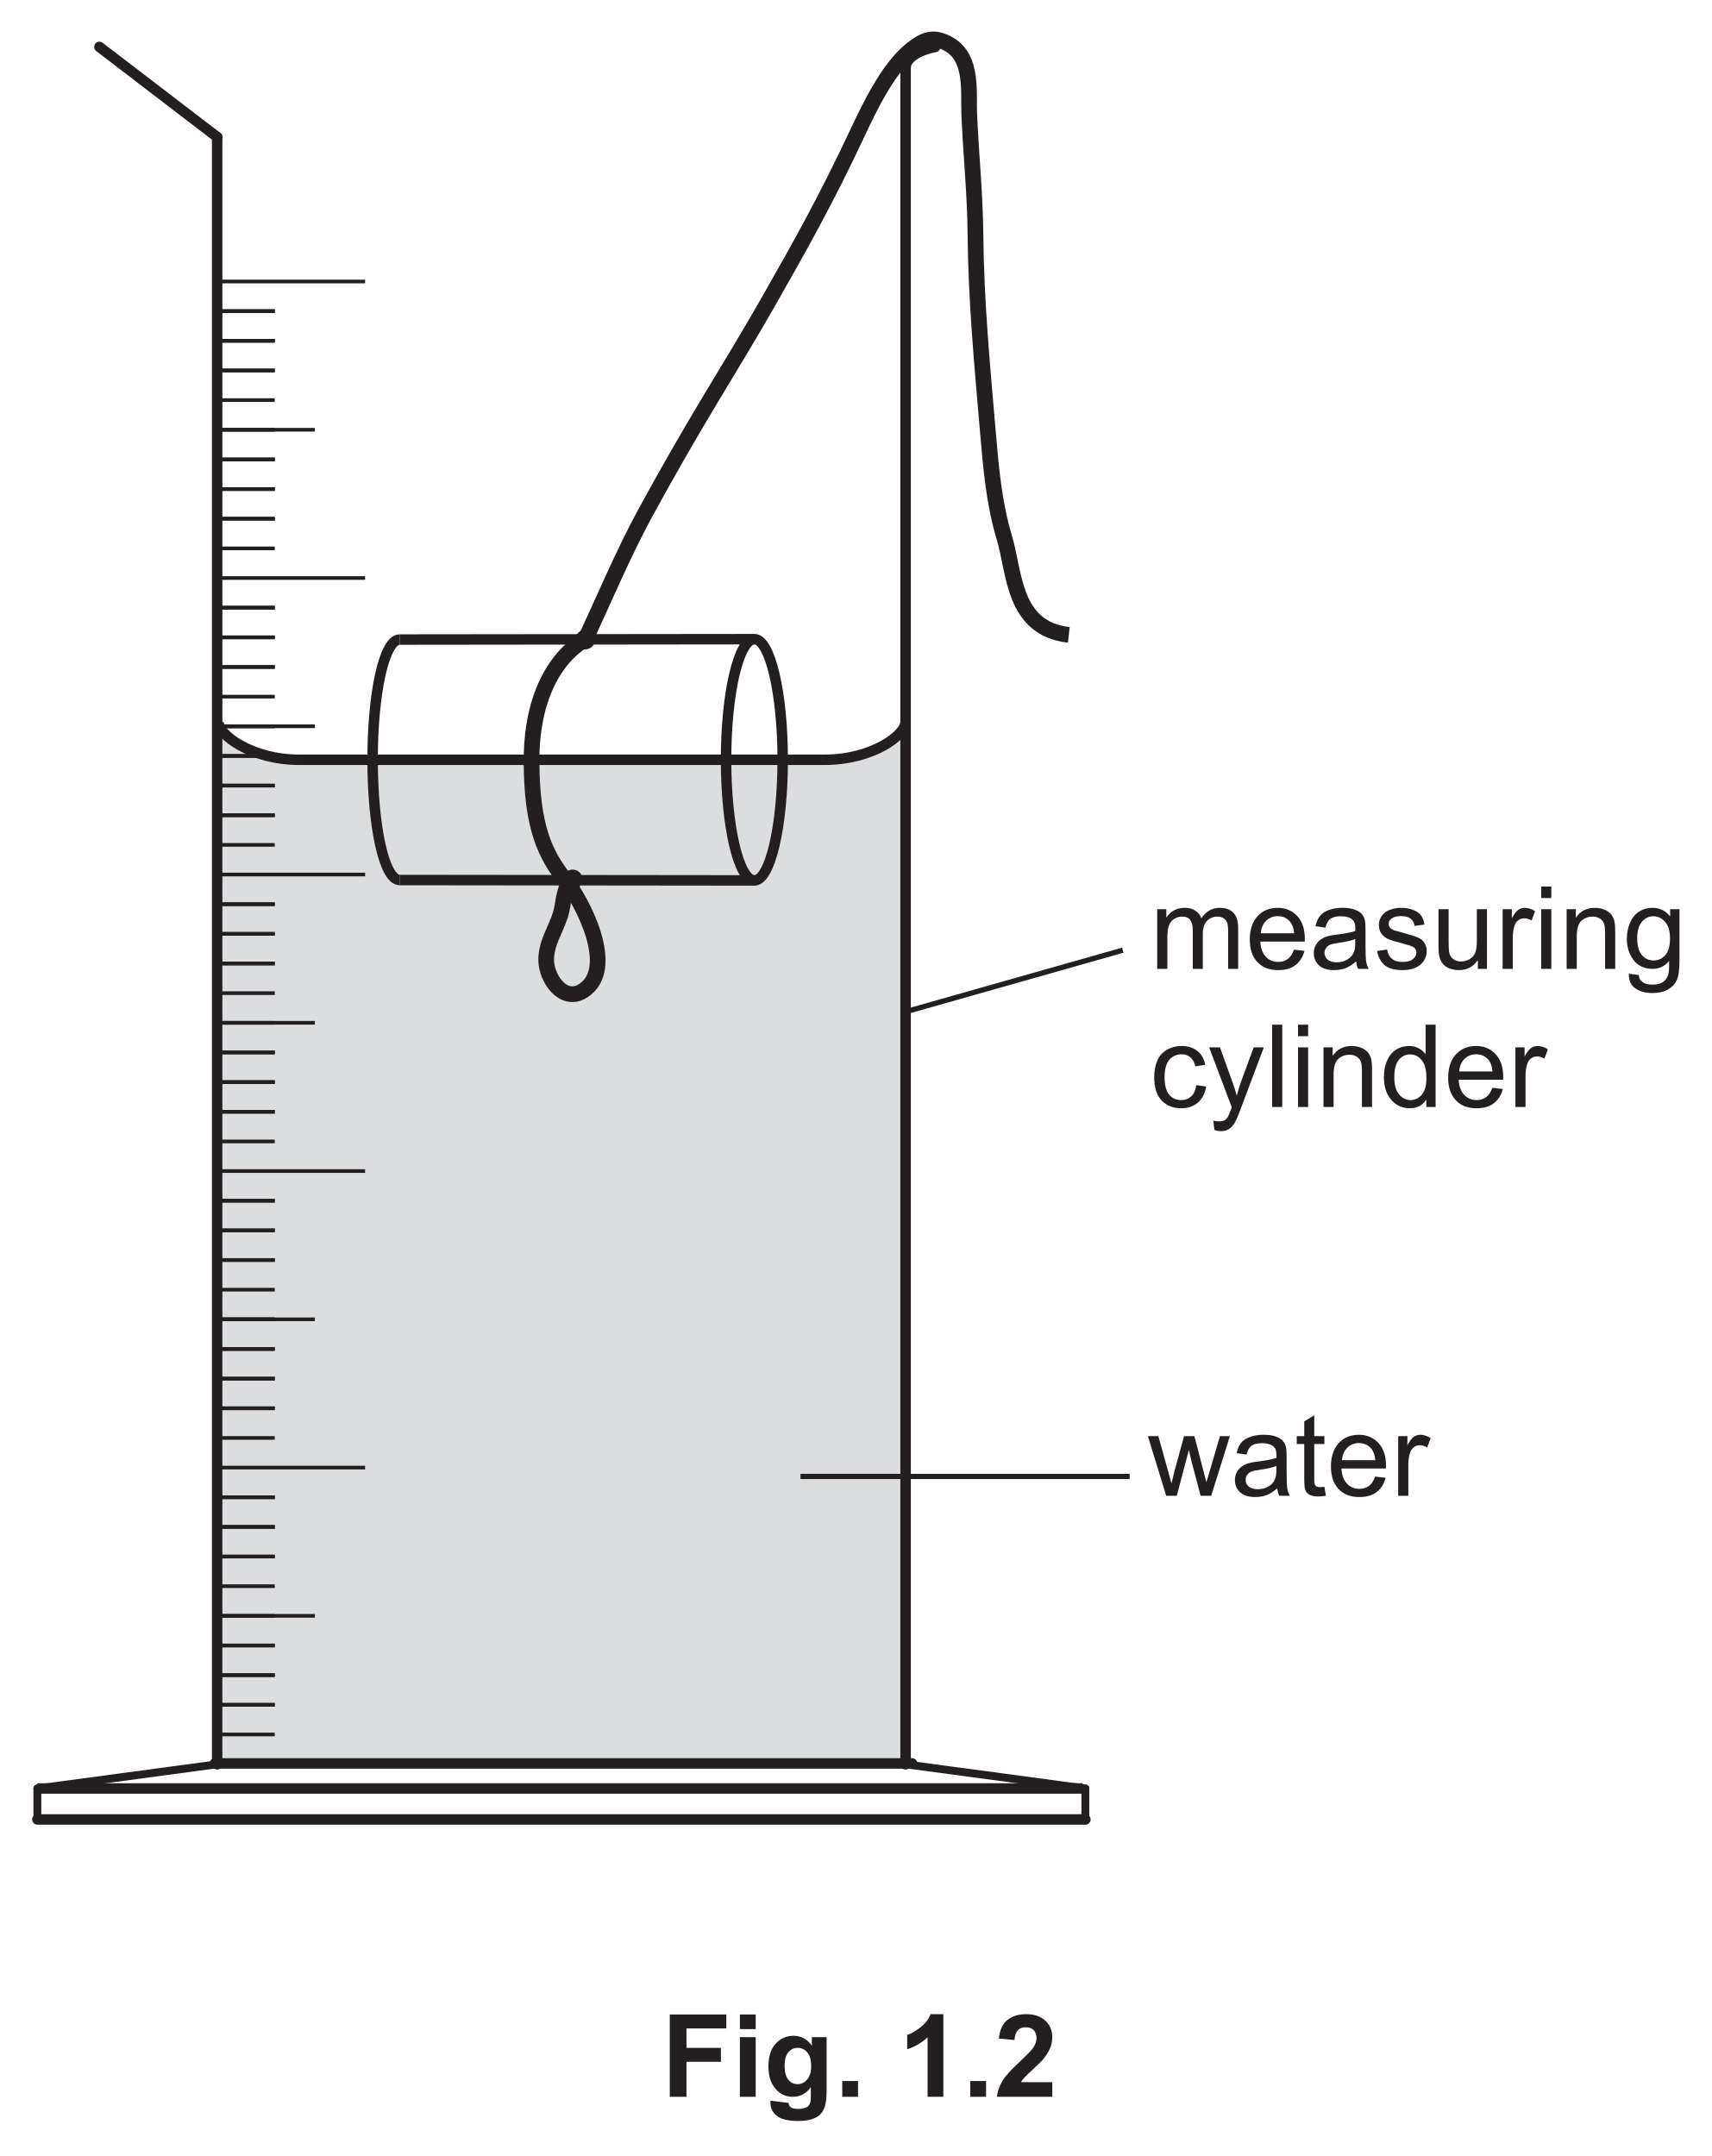
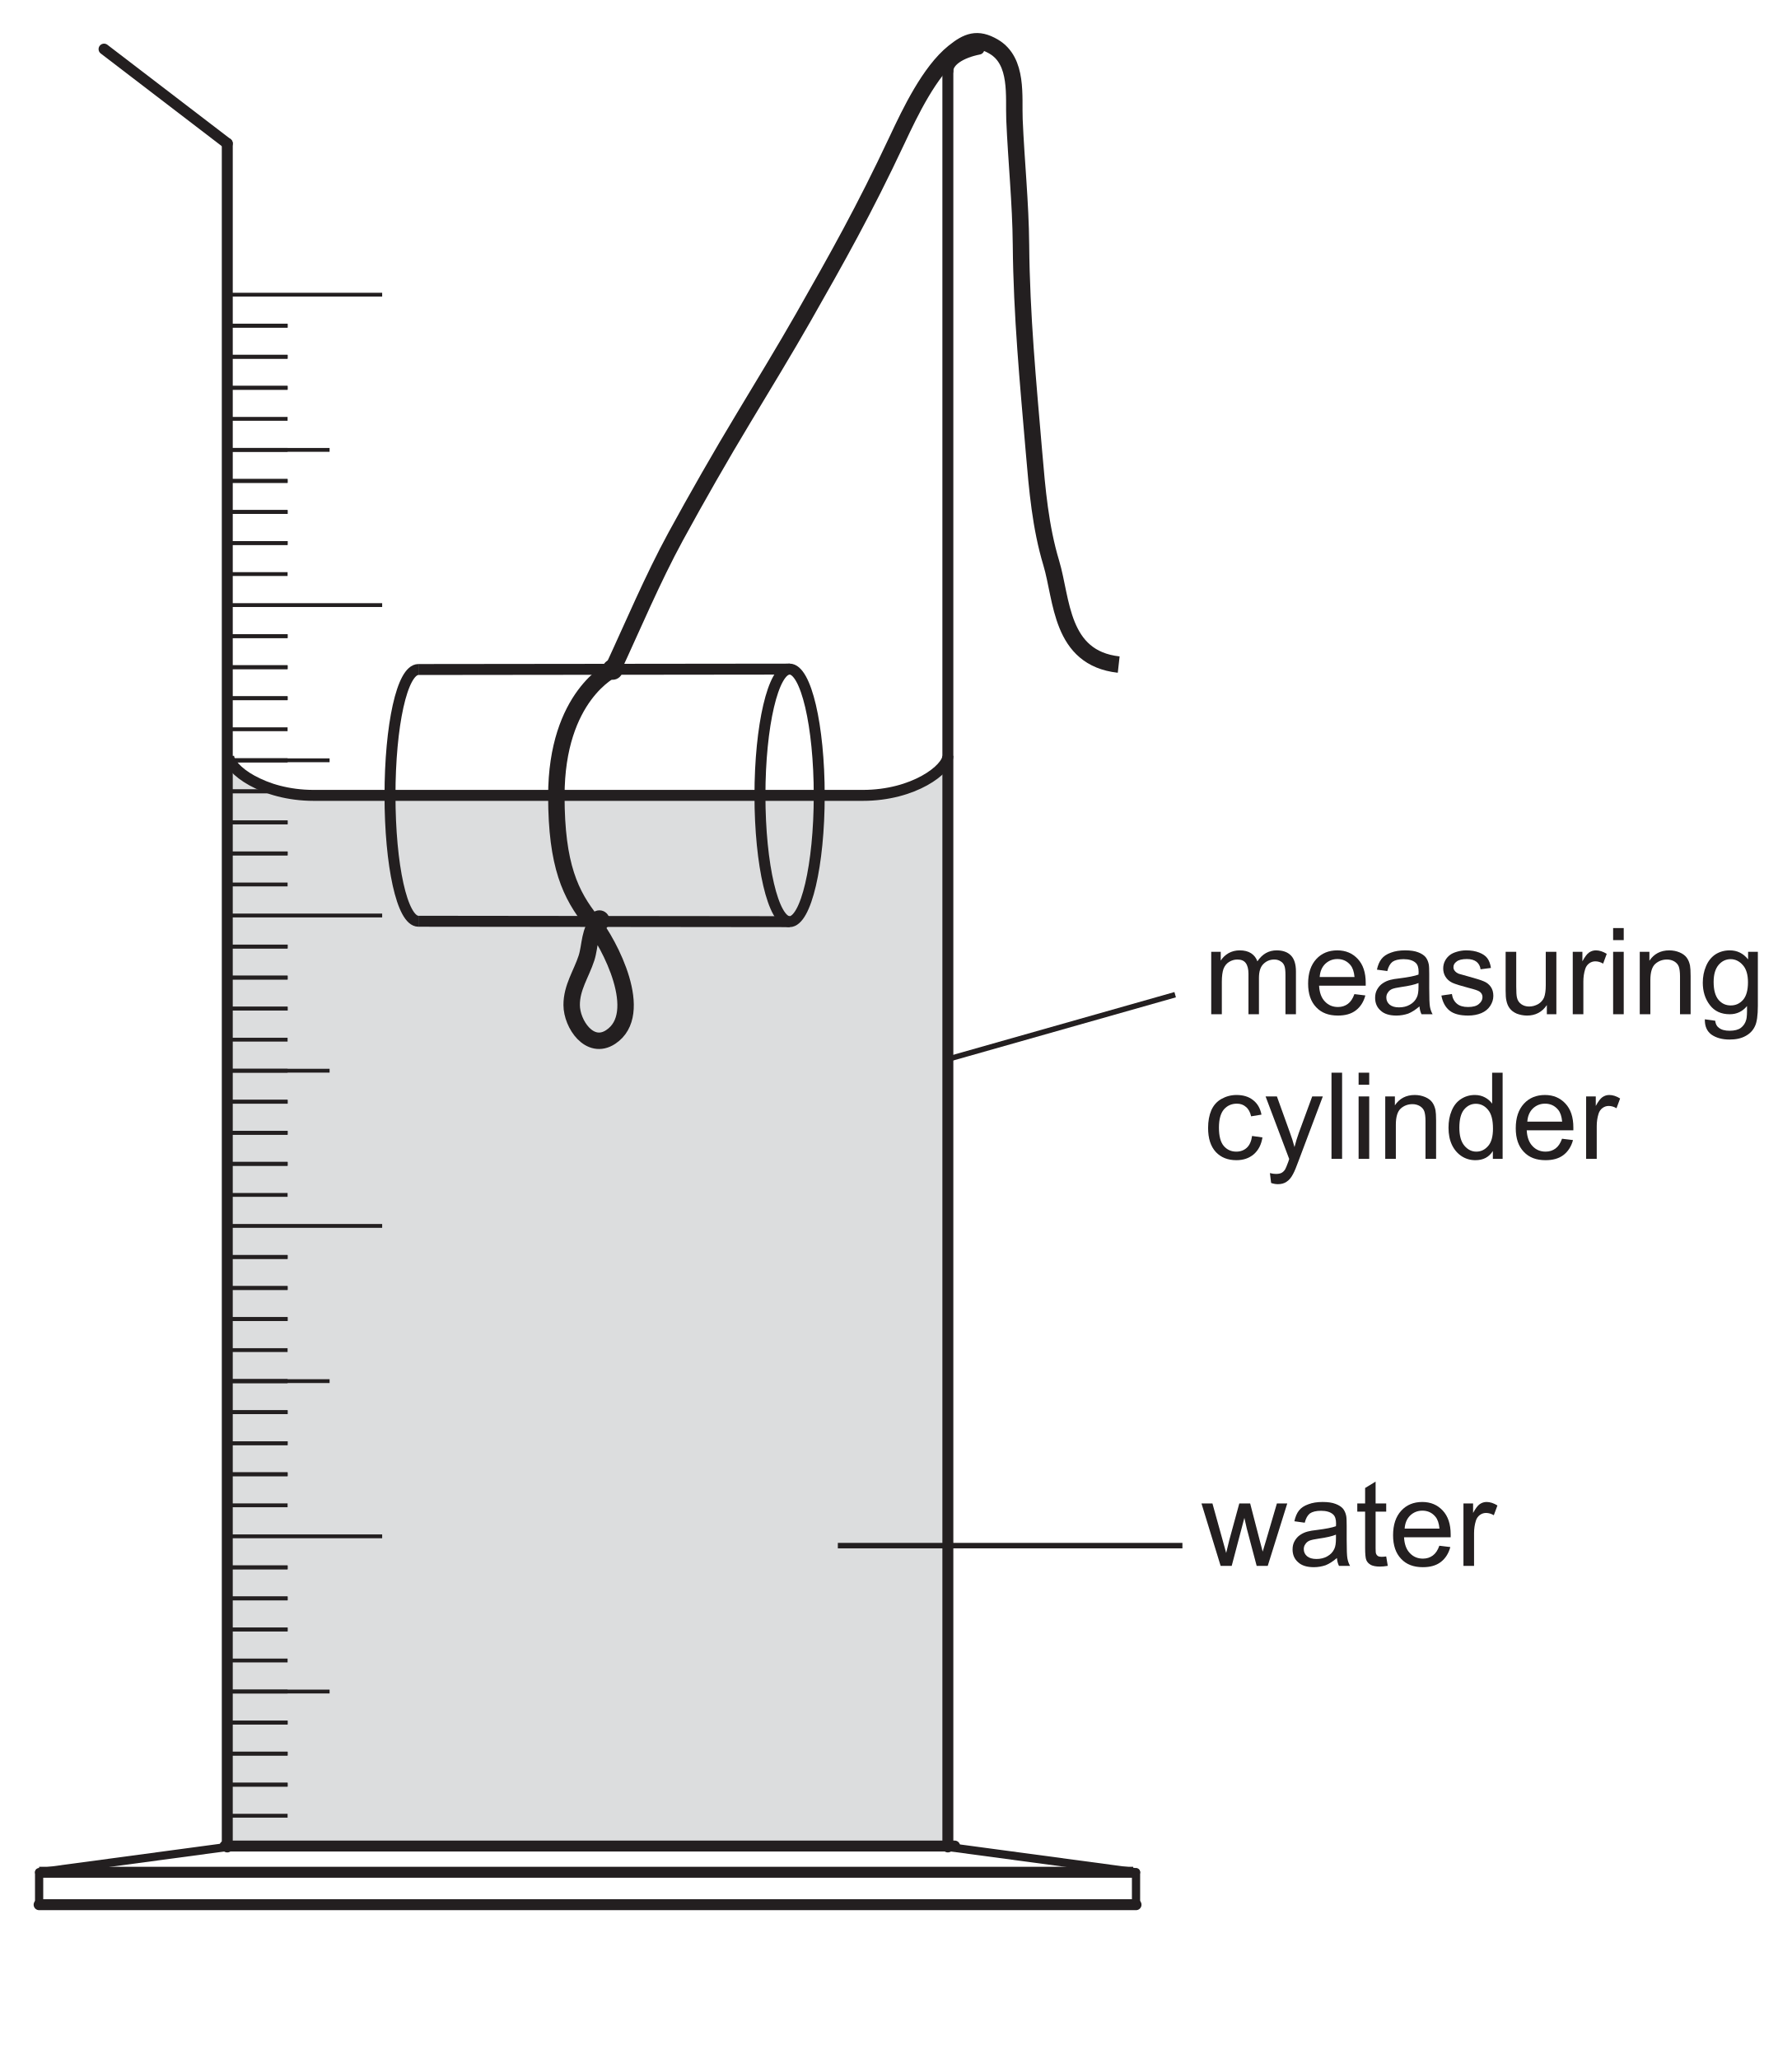
- <svg xmlns="http://www.w3.org/2000/svg" xmlns:xlink="http://www.w3.org/1999/xlink" data-id="0625_2020FM_52_q01di_fig1-2" data-width-mm="57.68" data-height-mm="72.67" data-measure="false" data-source="0625/52 FM 2020 p3" version="1.1" width="163.5" height="206" viewBox="0 0 163.5 206">
+ <svg xmlns="http://www.w3.org/2000/svg" xmlns:xlink="http://www.w3.org/1999/xlink" data-id="0625_2020FM_52_q01di_fig1-2" data-width-mm="57.68" data-height-mm="66.3" data-measure="false" data-source="0625/52 FM 2020 p3" version="1.1" width="163.5" height="187.928" viewBox="0 0 163.5 187.928">
  <defs>
    <clipPath id="clip_1">
-       <path transform="matrix(1,0,0,-1,-215.5,519.89)" d="M215.5 313.89H379V519.89H215.5Z" />
+       <path transform="matrix(1,0,0,-1,-215.499,519.89)" d="M215.5 331.961H379V519.89H215.5Z" />
    </clipPath>
    <clipPath id="clip_2">
-       <path transform="matrix(1,0,0,-1,-215.5,519.89)" d="M0 0H595.276V841.89H0Z" />
+       <path transform="matrix(1,0,0,-1,-215.499,519.89)" d="M0 0H595.276V841.89H0Z" />
    </clipPath>
    <clipPath id="clip_3">
-       <path transform="matrix(1,0,0,-1,-215.5,519.89)" d="M0 0H595.276V841.89H0Z" />
+       <path transform="matrix(1,0,0,-1,-215.499,519.89)" d="M0 0H595.276V841.89H0Z" />
    </clipPath>
    <clipPath id="clip_4">
-       <path transform="matrix(1,0,0,-1,-215.5,519.89)" d="M218.571 345.546H376.703V516.875H218.571Z" />
+       <path transform="matrix(1,0,0,-1,-215.499,519.89)" d="M218.571 345.546H376.703V516.875H218.571Z" />
    </clipPath>
    <clipPath id="clip_5">
-       <path transform="matrix(1,0,0,-1,-215.5,519.89)" d="M218.571 345.546H376.703V516.875H218.571Z" />
+       <path transform="matrix(1,0,0,-1,-215.499,519.89)" d="M218.571 345.546H376.703V516.875H218.571Z" />
    </clipPath>
    <clipPath id="clip_6">
-       <path transform="matrix(1,0,0,-1,-215.5,519.89)" d="M218.571 345.546H376.703V516.875H218.571Z" />
+       <path transform="matrix(1,0,0,-1,-215.499,519.89)" d="M218.571 345.546H376.703V516.875H218.571Z" />
    </clipPath>
    <clipPath id="clip_7">
-       <path transform="matrix(1,0,0,-1,-215.5,519.89)" d="M218.571 345.546H376.703V516.875H218.571Z" />
+       <path transform="matrix(1,0,0,-1,-215.499,519.89)" d="M218.571 345.546H376.703V516.875H218.571Z" />
    </clipPath>
    <clipPath id="clip_8">
-       <path transform="matrix(1,0,0,-1,-215.5,519.89)" d="M218.571 345.546H376.703V516.875H218.571Z" />
+       <path transform="matrix(1,0,0,-1,-215.499,519.89)" d="M218.571 345.546H376.703V516.875H218.571Z" />
    </clipPath>
    <clipPath id="clip_9">
-       <path transform="matrix(1,0,0,-1,-215.5,519.89)" d="M218.571 345.546H376.703V516.875H218.571Z" />
+       <path transform="matrix(1,0,0,-1,-215.499,519.89)" d="M218.571 345.546H376.703V516.875H218.571Z" />
    </clipPath>
    <path id="font_10_80" d="M.065 0V.518H.144V.445C.160 .471 .182 .491 .209 .507 .236 .522 .267 .530 .301 .530 .340 .530 .371 .522 .396 .506 .420 .490 .438 .468 .448 .439 .489 .5 .542 .530 .608 .530 .659 .530 .699 .516 .727 .487 .754 .459 .768 .415 .768 .355V0H.681V.326C.681 .361 .678 .387 .672 .402 .666 .418 .656 .430 .641 .439 .626 .449 .609 .454 .588 .454 .552 .454 .522 .441 .498 .417 .473 .393 .461 .354 .461 .301V0H.374V.336C.374 .375 .366 .405 .352 .424 .338 .444 .314 .454 .282 .454 .257 .454 .234 .447 .213 .434 .192 .421 .177 .402 .167 .377 .158 .352 .153 .316 .153 .269V0H.065Z" />
    <path id="font_10_72" d="M.420 .167 .511 .156C.497 .103 .470 .061 .432 .032 .393 .002 .343-.011 .283-.011 .207-.011 .147 .011 .103 .058 .058 .105 .036 .170 .036 .254 .036 .342 .059 .409 .104 .458 .148 .506 .207 .530 .278 .530 .348 .530 .404 .506 .448 .459 .492 .412 .514 .346 .514 .260 .514 .255 .514 .247 .514 .237H.127C.130 .180 .146 .136 .175 .106 .204 .075 .240 .060 .284 .060 .316 .060 .343 .069 .366 .086 .389 .103 .407 .130 .420 .167M.132 .309H.421C.417 .353 .406 .385 .388 .407 .360 .441 .324 .458 .279 .458 .239 .458 .205 .444 .177 .417 .150 .390 .135 .354 .132 .309Z" />
    <path id="font_10_68" d="M.404 .065C.371 .037 .340 .017 .310 .005 .280-.005 .247-.011 .213-.011 .156-.011 .112 .002 .082 .030 .051 .057 .036 .093 .036 .136 .036 .162 .041 .185 .053 .206 .065 .227 .080 .244 .098 .256 .117 .269 .138 .279 .162 .285 .179 .290 .205 .294 .240 .298 .311 .307 .363 .317 .396 .329 .397 .341 .397 .348 .397 .351 .397 .387 .389 .412 .372 .427 .350 .447 .316 .457 .272 .457 .231 .457 .200 .449 .180 .435 .161 .420 .146 .395 .137 .358L.051 .370C.059 .407 .071 .436 .089 .459 .107 .482 .133 .499 .167 .511 .201 .524 .240 .530 .285 .530 .329 .530 .365 .525 .393 .514 .420 .504 .441 .490 .454 .475 .467 .459 .476 .439 .481 .415 .484 .400 .485 .373 .485 .334V.217C.485 .135 .487 .084 .491 .062 .495 .040 .502 .019 .513 0H.421C.412 .018 .406 .040 .404 .065M.396 .259C.365 .246 .317 .235 .253 .226 .217 .221 .191 .215 .176 .209 .161 .202 .150 .193 .142 .180 .133 .168 .129 .154 .129 .139 .129 .115 .138 .096 .156 .080 .174 .065 .200 .057 .234 .057 .268 .057 .298 .064 .324 .079 .351 .094 .370 .114 .382 .140 .392 .160 .396 .189 .396 .227V.259Z" />
    <path id="font_10_86" d="M.030 .155 .117 .168C.122 .133 .136 .107 .158 .088 .180 .069 .211 .060 .251 .060 .292 .060 .322 .068 .341 .085 .361 .101 .371 .120 .371 .143 .371 .162 .362 .178 .345 .189 .333 .197 .303 .207 .255 .219 .190 .236 .146 .250 .121 .261 .096 .273 .077 .290 .064 .311 .051 .332 .045 .355 .045 .380 .045 .403 .050 .425 .061 .445 .071 .464 .086 .481 .104 .494 .118 .504 .136 .512 .160 .519 .184 .526 .209 .530 .236 .530 .277 .530 .312 .524 .343 .512 .374 .500 .396 .485 .411 .465 .426 .445 .436 .418 .441 .384L.355 .373C.352 .399 .340 .420 .322 .435 .303 .450 .276 .458 .242 .458 .202 .458 .173 .451 .156 .437 .138 .424 .130 .409 .130 .391 .130 .379 .133 .369 .141 .360 .148 .350 .159 .343 .174 .336 .183 .333 .209 .326 .252 .314 .314 .297 .357 .284 .382 .273 .407 .263 .426 .247 .440 .227 .454 .207 .461 .182 .461 .152 .461 .123 .452 .095 .435 .069 .418 .043 .394 .023 .361 .009 .329-.004 .293-.011 .252-.011 .185-.011 .133 .002 .098 .030 .063 .058 .040 .100 .030 .155Z" />
    <path id="font_10_88" d="M.405 0V.076C.365 .017 .310-.011 .241-.011 .210-.011 .182-.005 .155 .005 .128 .017 .109 .032 .096 .050 .083 .067 .074 .089 .069 .115 .065 .132 .063 .159 .063 .197V.518H.151V.231C.151 .185 .153 .154 .157 .138 .162 .115 .174 .097 .192 .084 .210 .071 .232 .064 .258 .064 .285 .064 .309 .071 .333 .084 .356 .098 .372 .116 .382 .139 .391 .163 .396 .196 .396 .241V.518H.484V0H.405Z" />
    <path id="font_10_85" d="M.064 0V.518H.144V.439C.164 .476 .182 .500 .199 .512 .217 .524 .235 .530 .256 .530 .285 .530 .316 .520 .346 .501L.316 .420C.294 .433 .273 .439 .251 .439 .232 .439 .215 .433 .200 .422 .184 .410 .173 .394 .167 .374 .157 .342 .152 .308 .152 .271V0H.064Z" />
    <path id="font_10_76" d="M.066 .615V.715H.154V.615H.066M.066 0V.518H.154V0H.066Z" />
    <path id="font_10_81" d="M.065 0V.518H.145V.444C.183 .501 .238 .530 .310 .530 .341 .530 .370 .524 .396 .513 .422 .502 .442 .487 .455 .469 .468 .451 .477 .429 .482 .404 .485 .388 .487 .359 .487 .318V0H.399V.315C.399 .351 .395 .378 .389 .395 .382 .413 .370 .427 .352 .438 .335 .448 .314 .454 .291 .454 .254 .454 .221 .442 .194 .418 .167 .394 .153 .349 .153 .283V0H.065Z" />
    <path id="font_10_74" d="M.049-.042 .135-.054C.138-.081 .148-.100 .165-.112 .186-.129 .216-.137 .254-.137 .295-.137 .326-.129 .348-.113 .370-.096 .385-.074 .393-.044 .398-.026 .400 .010 .399 .068 .361 .022 .313 0 .256 0 .185 0 .129 .025 .090 .077 .051 .128 .032 .190 .032 .262 .032 .311 .041 .357 .059 .399 .076 .440 .102 .473 .136 .496 .170 .518 .210 .530 .256 .530 .318 .530 .368 .505 .408 .455V.518H.489V.070C.489-.010 .481-.068 .464-.101 .448-.135 .422-.162 .386-.181 .350-.201 .306-.210 .254-.210 .193-.210 .143-.196 .104-.169 .066-.141 .048-.099 .049-.042M.122 .268C.122 .200 .136 .151 .163 .119 .190 .088 .223 .073 .264 .073 .305 .073 .338 .088 .366 .119 .393 .150 .407 .199 .407 .265 .407 .328 .393 .376 .364 .408 .336 .440 .302 .457 .263 .457 .224 .457 .190 .441 .163 .409 .136 .377 .122 .330 .122 .268Z" />
    <path id="font_10_70" d="M.404 .190 .490 .178C.481 .119 .457 .072 .418 .038 .379 .005 .331-.011 .274-.011 .203-.011 .146 .011 .103 .057 .060 .104 .039 .170 .039 .257 .039 .313 .048 .362 .066 .404 .085 .446 .113 .477 .151 .498 .189 .519 .230 .530 .275 .530 .331 .530 .377 .516 .413 .487 .449 .459 .472 .419 .482 .367L.396 .353C.388 .388 .374 .414 .353 .431 .333 .449 .308 .458 .278 .458 .234 .458 .198 .442 .170 .410 .143 .378 .129 .328 .129 .259 .129 .190 .142 .139 .169 .107 .196 .076 .230 .060 .273 .060 .308 .060 .337 .071 .360 .092 .383 .113 .398 .146 .404 .190Z" />
    <path id="font_10_92" d="M.062-.200 .052-.118C.071-.123 .088-.125 .102-.125 .122-.125 .137-.122 .149-.116 .161-.109 .170-.100 .178-.088 .183-.080 .192-.058 .205-.023 .206-.018 .209-.011 .212-.001L.016 .518H.110L.218 .218C.232 .180 .245 .140 .256 .098 .266 .138 .278 .177 .292 .216L.403 .518H.491L.293-.008C.272-.065 .256-.105 .244-.126 .229-.155 .211-.177 .190-.190 .170-.204 .146-.210 .118-.210 .101-.210 .082-.207 .062-.200Z" />
    <path id="font_10_79" d="M.063 0V.715H.151V0H.063Z" />
    <path id="font_10_71" d="M.402 0V.065C.369 .013 .321-.011 .257-.011 .215-.011 .177-.000 .143 .022 .108 .045 .081 .077 .062 .117 .043 .158 .034 .205 .034 .258 .034 .310 .042 .357 .060 .399 .077 .441 .103 .474 .137 .496 .172 .519 .210 .530 .253 .530 .284 .530 .312 .523 .336 .510 .361 .497 .381 .479 .396 .458V.715H.483V0H.402M.124 .258C.124 .192 .138 .142 .166 .109 .194 .076 .227 .060 .265 .060 .304 .060 .336 .076 .363 .107 .390 .138 .403 .186 .403 .251 .403 .322 .390 .374 .362 .407 .335 .440 .301 .457 .261 .457 .222 .457 .190 .441 .163 .409 .137 .377 .124 .327 .124 .258Z" />
    <path id="font_10_90" d="M.161 0 .002 .518H.093L.176 .219 .207 .107C.208 .113 .217 .149 .233 .214L.316 .518H.406L.484 .217 .510 .118 .540 .218 .628 .518H.714L.552 0H.460L.378 .310 .358 .398 .253 0H.161Z" />
    <path id="font_10_87" d="M.257 .078 .270 .000C.245-.004 .223-.006 .204-.006 .172-.006 .147-.001 .129 .008 .112 .018 .099 .031 .092 .048 .085 .064 .082 .099 .082 .151V.450H.017V.518H.082V.646L.169 .699V.518H.257V.450H.169V.146C.169 .121 .170 .105 .174 .098 .177 .091 .182 .085 .189 .081 .196 .077 .206 .075 .219 .075 .229 .075 .241 .076 .257 .078Z" />
    <clipPath id="clip_11">
      <path transform="matrix(1,0,0,-1,-215.499,519.89)" d="M218.571 345.546H376.703V516.875H218.571Z" />
    </clipPath>
-     <path id="font_12_41" d="M.073 0V.715H.564V.594H.218V.425H.517V.304H.218V0H.073Z" />
-     <path id="font_12_76" d="M.071 .588V.715H.208V.588H.071M.071 0V.518H.208V0H.071Z" />
-     <path id="font_12_74" d="M.059-.034 .215-.053C.218-.071 .224-.083 .233-.090 .246-.100 .267-.105 .295-.105 .331-.105 .358-.100 .375-.089 .388-.082 .397-.070 .403-.054 .407-.043 .409-.022 .409 .008V.083C.368 .027 .316 0 .254 0 .184 0 .129 .029 .088 .088 .056 .134 .041 .192 .041 .262 .041 .349 .061 .415 .103 .461 .145 .507 .197 .530 .259 .530 .323 .530 .376 .502 .418 .445V.518H.546V.053C.546-.007 .541-.053 .531-.083 .521-.114 .507-.138 .489-.155 .471-.172 .446-.186 .416-.195 .385-.205 .347-.210 .300-.210 .212-.210 .150-.195 .113-.165 .076-.135 .058-.097 .058-.050 .058-.046 .058-.040 .059-.034M.181 .270C.181 .215 .192 .174 .213 .149 .234 .123 .261 .110 .292 .110 .326 .110 .354 .123 .377 .150 .400 .176 .412 .215 .412 .266 .412 .320 .401 .360 .378 .386 .356 .412 .328 .425 .294 .425 .262 .425 .234 .412 .213 .386 .192 .361 .181 .322 .181 .270Z" />
-     <path id="font_12_17" d="M.071 0V.137H.208V0H.071Z" />
-     <path id="font_12_3" d="" />
-     <path id="font_12_20" d="M.393 0H.256V.517C.206 .470 .147 .435 .079 .413V.537C.114 .549 .153 .571 .195 .604 .237 .636 .266 .675 .282 .718H.393V0Z" />
-     <path id="font_12_21" d="M.505 .127V0H.024C.030 .048 .045 .093 .071 .136 .097 .180 .149 .237 .226 .308 .287 .366 .325 .405 .339 .425 .358 .454 .368 .482 .368 .509 .368 .540 .359 .563 .343 .580 .327 .596 .304 .604 .275 .604 .246 .604 .223 .596 .207 .579 .190 .561 .180 .533 .177 .493L.041 .506C.049 .582 .074 .636 .117 .669 .160 .702 .214 .718 .278 .718 .349 .718 .404 .699 .445 .661 .485 .623 .505 .576 .505 .519 .505 .487 .500 .456 .488 .427 .476 .398 .458 .367 .433 .335 .416 .314 .387 .284 .343 .244 .300 .204 .273 .178 .261 .165 .249 .152 .240 .139 .233 .127H.505Z" />
  </defs>
  <g clip-path="url(#clip_1)">
    <g clip-path="url(#clip_2)">
      <g clip-path="url(#clip_3)" />
      <g clip-path="url(#clip_4)">
        <path transform="matrix(1,0,0,-1,20.645,69.578)" d="M0 0V-98.914H66.009V0C66.009 0 63.432-3.172 58.873-3.172 54.314-3.172 5.947-2.775 5.947-2.775Z" fill="#dcddde" />
      </g>
      <path transform="matrix(1,0,0,-1,103.695,170.884)" stroke-width=".75" stroke-linecap="round" stroke-miterlimit="4" stroke-linejoin="miter" fill="none" stroke="#231f20" d="M0 0-17.175 2.31" />
      <g clip-path="url(#clip_5)">
        <path transform="matrix(1,0,0,-1,103.695,170.884)" stroke-width=".75" stroke-linecap="round" stroke-miterlimit="4" stroke-linejoin="miter" fill="none" stroke="#231f20" d="M0 0V-2.96" />
        <path transform="matrix(1,0,0,-1,3.571,170.884)" stroke-width=".75" stroke-linecap="round" stroke-miterlimit="4" stroke-linejoin="miter" fill="none" stroke="#231f20" d="M0 0 17.175 2.31" />
        <path transform="matrix(1,0,0,-1,3.571,170.884)" stroke-width=".75" stroke-linecap="round" stroke-miterlimit="4" stroke-linejoin="miter" fill="none" stroke="#231f20" d="M0 0V-2.96" />
        <path transform="matrix(1,0,0,-1,103.695,173.844)" stroke-width="1" stroke-linecap="round" stroke-miterlimit="4" stroke-linejoin="miter" fill="none" stroke="#231f20" d="M0 0H-100.124" />
      </g>
      <path transform="matrix(1,0,0,-1,86.520,6.473)" stroke-width="1" stroke-linecap="round" stroke-miterlimit="4" stroke-linejoin="miter" fill="none" stroke="#231f20" d="M0 0V-162.1" />
      <path transform="matrix(1,0,0,-1,20.746,13.093)" stroke-width="1" stroke-linecap="round" stroke-miterlimit="4" stroke-linejoin="miter" fill="none" stroke="#231f20" d="M0 0V-155.481" />
      <g clip-path="url(#clip_6)">
        <path transform="matrix(1,0,0,-1,86.520,6.473)" stroke-width="1" stroke-linecap="round" stroke-miterlimit="4" stroke-linejoin="miter" fill="none" stroke="#231f20" d="M0 0C0 .89 1.156 1.656 2.834 1.991" />
        <path transform="matrix(1,0,0,-1,9.498,4.483)" stroke-width="1" stroke-linecap="round" stroke-miterlimit="4" stroke-linejoin="miter" fill="none" stroke="#231f20" d="M0 0 11.248-8.61" />
      </g>
      <path transform="matrix(1,0,0,-1,43.342,168.554)" stroke-width=".5" stroke-linecap="butt" stroke-miterlimit="4" stroke-linejoin="miter" fill="none" stroke="#231f20" d="M0 0H-22.521" />
      <path transform="matrix(1,0,0,-1,30.085,154.389)" stroke-width=".35" stroke-linecap="butt" stroke-miterlimit="4" stroke-linejoin="miter" fill="none" stroke="#231f20" d="M0 0H-9.264" />
      <path transform="matrix(1,0,0,-1,34.884,140.223)" stroke-width=".35" stroke-linecap="butt" stroke-miterlimit="4" stroke-linejoin="miter" fill="none" stroke="#231f20" d="M0 0H-14.064" />
      <path transform="matrix(1,0,0,-1,30.085,126.057)" stroke-width=".35" stroke-linecap="butt" stroke-miterlimit="4" stroke-linejoin="miter" fill="none" stroke="#231f20" d="M0 0H-9.264" />
      <path transform="matrix(1,0,0,-1,34.884,111.891)" stroke-width=".35" stroke-linecap="butt" stroke-miterlimit="4" stroke-linejoin="miter" fill="none" stroke="#231f20" d="M0 0H-14.064" />
      <path transform="matrix(1,0,0,-1,26.251,114.725)" stroke-width=".35" stroke-linecap="butt" stroke-miterlimit="4" stroke-linejoin="miter" fill="none" stroke="#231f20" d="M0 0H-5.43" />
      <path transform="matrix(1,0,0,-1,26.251,117.559)" stroke-width=".35" stroke-linecap="butt" stroke-miterlimit="4" stroke-linejoin="miter" fill="none" stroke="#231f20" d="M0 0H-5.43" />
      <path transform="matrix(1,0,0,-1,26.251,120.392)" stroke-width=".35" stroke-linecap="butt" stroke-miterlimit="4" stroke-linejoin="miter" fill="none" stroke="#231f20" d="M0 0H-5.43" />
      <path transform="matrix(1,0,0,-1,26.251,123.226)" stroke-width=".35" stroke-linecap="butt" stroke-miterlimit="4" stroke-linejoin="miter" fill="none" stroke="#231f20" d="M0 0H-5.43" />
      <path transform="matrix(1,0,0,-1,26.251,114.725)" stroke-width=".35" stroke-linecap="butt" stroke-miterlimit="4" stroke-linejoin="miter" fill="none" stroke="#231f20" d="M0 0H-5.43" />
      <path transform="matrix(1,0,0,-1,26.251,117.559)" stroke-width=".35" stroke-linecap="butt" stroke-miterlimit="4" stroke-linejoin="miter" fill="none" stroke="#231f20" d="M0 0H-5.43" />
      <path transform="matrix(1,0,0,-1,26.251,120.392)" stroke-width=".35" stroke-linecap="butt" stroke-miterlimit="4" stroke-linejoin="miter" fill="none" stroke="#231f20" d="M0 0H-5.43" />
      <path transform="matrix(1,0,0,-1,26.251,126.059)" stroke-width=".35" stroke-linecap="butt" stroke-miterlimit="4" stroke-linejoin="miter" fill="none" stroke="#231f20" d="M0 0H-5.43" />
      <path transform="matrix(1,0,0,-1,26.251,126.057)" stroke-width=".35" stroke-linecap="butt" stroke-miterlimit="4" stroke-linejoin="miter" fill="none" stroke="#231f20" d="M0 0H-5.43" />
      <path transform="matrix(1,0,0,-1,26.251,128.891)" stroke-width=".35" stroke-linecap="butt" stroke-miterlimit="4" stroke-linejoin="miter" fill="none" stroke="#231f20" d="M0 0H-5.43" />
      <path transform="matrix(1,0,0,-1,26.251,131.725)" stroke-width=".35" stroke-linecap="butt" stroke-miterlimit="4" stroke-linejoin="miter" fill="none" stroke="#231f20" d="M0 0H-5.43" />
      <path transform="matrix(1,0,0,-1,26.251,134.558)" stroke-width=".35" stroke-linecap="butt" stroke-miterlimit="4" stroke-linejoin="miter" fill="none" stroke="#231f20" d="M0 0H-5.43" />
      <path transform="matrix(1,0,0,-1,26.251,137.392)" stroke-width=".35" stroke-linecap="butt" stroke-miterlimit="4" stroke-linejoin="miter" fill="none" stroke="#231f20" d="M0 0H-5.43" />
      <path transform="matrix(1,0,0,-1,26.251,128.891)" stroke-width=".35" stroke-linecap="butt" stroke-miterlimit="4" stroke-linejoin="miter" fill="none" stroke="#231f20" d="M0 0H-5.43" />
      <path transform="matrix(1,0,0,-1,26.251,131.724)" stroke-width=".35" stroke-linecap="butt" stroke-miterlimit="4" stroke-linejoin="miter" fill="none" stroke="#231f20" d="M0 0H-5.43" />
      <path transform="matrix(1,0,0,-1,26.251,134.558)" stroke-width=".35" stroke-linecap="butt" stroke-miterlimit="4" stroke-linejoin="miter" fill="none" stroke="#231f20" d="M0 0H-5.43" />
      <path transform="matrix(1,0,0,-1,26.251,143.057)" stroke-width=".35" stroke-linecap="butt" stroke-miterlimit="4" stroke-linejoin="miter" fill="none" stroke="#231f20" d="M0 0H-5.43" />
      <path transform="matrix(1,0,0,-1,26.251,145.890)" stroke-width=".35" stroke-linecap="butt" stroke-miterlimit="4" stroke-linejoin="miter" fill="none" stroke="#231f20" d="M0 0H-5.43" />
      <path transform="matrix(1,0,0,-1,26.251,148.724)" stroke-width=".35" stroke-linecap="butt" stroke-miterlimit="4" stroke-linejoin="miter" fill="none" stroke="#231f20" d="M0 0H-5.43" />
      <path transform="matrix(1,0,0,-1,26.251,151.556)" stroke-width=".35" stroke-linecap="butt" stroke-miterlimit="4" stroke-linejoin="miter" fill="none" stroke="#231f20" d="M0 0H-5.43" />
      <path transform="matrix(1,0,0,-1,26.251,143.057)" stroke-width=".35" stroke-linecap="butt" stroke-miterlimit="4" stroke-linejoin="miter" fill="none" stroke="#231f20" d="M0 0H-5.43" />
      <path transform="matrix(1,0,0,-1,26.251,145.890)" stroke-width=".35" stroke-linecap="butt" stroke-miterlimit="4" stroke-linejoin="miter" fill="none" stroke="#231f20" d="M0 0H-5.43" />
      <path transform="matrix(1,0,0,-1,26.251,148.724)" stroke-width=".35" stroke-linecap="butt" stroke-miterlimit="4" stroke-linejoin="miter" fill="none" stroke="#231f20" d="M0 0H-5.43" />
      <path transform="matrix(1,0,0,-1,26.251,154.391)" stroke-width=".35" stroke-linecap="butt" stroke-miterlimit="4" stroke-linejoin="miter" fill="none" stroke="#231f20" d="M0 0H-5.43" />
      <path transform="matrix(1,0,0,-1,26.251,157.222)" stroke-width=".35" stroke-linecap="butt" stroke-miterlimit="4" stroke-linejoin="miter" fill="none" stroke="#231f20" d="M0 0H-5.43" />
      <path transform="matrix(1,0,0,-1,26.251,160.055)" stroke-width=".35" stroke-linecap="butt" stroke-miterlimit="4" stroke-linejoin="miter" fill="none" stroke="#231f20" d="M0 0H-5.43" />
      <path transform="matrix(1,0,0,-1,26.251,162.890)" stroke-width=".35" stroke-linecap="butt" stroke-miterlimit="4" stroke-linejoin="miter" fill="none" stroke="#231f20" d="M0 0H-5.43" />
      <path transform="matrix(1,0,0,-1,26.251,165.724)" stroke-width=".35" stroke-linecap="butt" stroke-miterlimit="4" stroke-linejoin="miter" fill="none" stroke="#231f20" d="M0 0H-5.43" />
      <g clip-path="url(#clip_7)">
        <path transform="matrix(1,0,0,-1,103.436,170.884)" stroke-width="1" stroke-linecap="butt" stroke-miterlimit="4" stroke-linejoin="miter" fill="none" stroke="#231f20" d="M0 0H-99.865" />
      </g>
      <path transform="matrix(1,0,0,-1,26.251,157.222)" stroke-width=".35" stroke-linecap="butt" stroke-miterlimit="4" stroke-linejoin="miter" fill="none" stroke="#231f20" d="M0 0H-5.43" />
      <path transform="matrix(1,0,0,-1,26.251,160.055)" stroke-width=".35" stroke-linecap="butt" stroke-miterlimit="4" stroke-linejoin="miter" fill="none" stroke="#231f20" d="M0 0H-5.43" />
      <path transform="matrix(1,0,0,-1,26.251,162.890)" stroke-width=".35" stroke-linecap="butt" stroke-miterlimit="4" stroke-linejoin="miter" fill="none" stroke="#231f20" d="M0 0H-5.43" />
      <path transform="matrix(1,0,0,-1,30.085,97.725)" stroke-width=".35" stroke-linecap="butt" stroke-miterlimit="4" stroke-linejoin="miter" fill="none" stroke="#231f20" d="M0 0H-9.264" />
      <path transform="matrix(1,0,0,-1,34.884,83.559)" stroke-width=".35" stroke-linecap="butt" stroke-miterlimit="4" stroke-linejoin="miter" fill="none" stroke="#231f20" d="M0 0H-14.064" />
      <path transform="matrix(1,0,0,-1,30.085,69.393)" stroke-width=".35" stroke-linecap="butt" stroke-miterlimit="4" stroke-linejoin="miter" fill="none" stroke="#231f20" d="M0 0H-9.264" />
      <path transform="matrix(1,0,0,-1,34.884,55.227)" stroke-width=".35" stroke-linecap="butt" stroke-miterlimit="4" stroke-linejoin="miter" fill="none" stroke="#231f20" d="M0 0H-14.064" />
      <path transform="matrix(1,0,0,-1,26.251,58.061)" stroke-width=".35" stroke-linecap="butt" stroke-miterlimit="4" stroke-linejoin="miter" fill="none" stroke="#231f20" d="M0 0H-5.43" />
      <path transform="matrix(1,0,0,-1,26.251,60.896)" stroke-width=".35" stroke-linecap="butt" stroke-miterlimit="4" stroke-linejoin="miter" fill="none" stroke="#231f20" d="M0 0H-5.43" />
      <path transform="matrix(1,0,0,-1,26.251,63.728)" stroke-width=".35" stroke-linecap="butt" stroke-miterlimit="4" stroke-linejoin="miter" fill="none" stroke="#231f20" d="M0 0H-5.43" />
      <path transform="matrix(1,0,0,-1,26.251,66.561)" stroke-width=".35" stroke-linecap="butt" stroke-miterlimit="4" stroke-linejoin="miter" fill="none" stroke="#231f20" d="M0 0H-5.43" />
      <path transform="matrix(1,0,0,-1,26.251,58.061)" stroke-width=".35" stroke-linecap="butt" stroke-miterlimit="4" stroke-linejoin="miter" fill="none" stroke="#231f20" d="M0 0H-5.43" />
      <path transform="matrix(1,0,0,-1,26.251,60.896)" stroke-width=".35" stroke-linecap="butt" stroke-miterlimit="4" stroke-linejoin="miter" fill="none" stroke="#231f20" d="M0 0H-5.43" />
      <path transform="matrix(1,0,0,-1,26.251,63.728)" stroke-width=".35" stroke-linecap="butt" stroke-miterlimit="4" stroke-linejoin="miter" fill="none" stroke="#231f20" d="M0 0H-5.43" />
      <path transform="matrix(1,0,0,-1,26.251,69.395)" stroke-width=".35" stroke-linecap="butt" stroke-miterlimit="4" stroke-linejoin="miter" fill="none" stroke="#231f20" d="M0 0H-5.43" />
      <path transform="matrix(1,0,0,-1,26.251,69.393)" stroke-width=".35" stroke-linecap="butt" stroke-miterlimit="4" stroke-linejoin="miter" fill="none" stroke="#231f20" d="M0 0H-5.43" />
      <path transform="matrix(1,0,0,-1,26.251,72.227)" stroke-width=".35" stroke-linecap="butt" stroke-miterlimit="4" stroke-linejoin="miter" fill="none" stroke="#231f20" d="M0 0H-5.43" />
      <path transform="matrix(1,0,0,-1,26.251,75.061)" stroke-width=".35" stroke-linecap="butt" stroke-miterlimit="4" stroke-linejoin="miter" fill="none" stroke="#231f20" d="M0 0H-5.43" />
      <path transform="matrix(1,0,0,-1,26.251,77.894)" stroke-width=".35" stroke-linecap="butt" stroke-miterlimit="4" stroke-linejoin="miter" fill="none" stroke="#231f20" d="M0 0H-5.43" />
      <path transform="matrix(1,0,0,-1,26.251,80.727)" stroke-width=".35" stroke-linecap="butt" stroke-miterlimit="4" stroke-linejoin="miter" fill="none" stroke="#231f20" d="M0 0H-5.43" />
      <path transform="matrix(1,0,0,-1,26.251,72.227)" stroke-width=".35" stroke-linecap="butt" stroke-miterlimit="4" stroke-linejoin="miter" fill="none" stroke="#231f20" d="M0 0H-5.43" />
      <path transform="matrix(1,0,0,-1,26.251,75.061)" stroke-width=".35" stroke-linecap="butt" stroke-miterlimit="4" stroke-linejoin="miter" fill="none" stroke="#231f20" d="M0 0H-5.43" />
      <path transform="matrix(1,0,0,-1,26.251,77.894)" stroke-width=".35" stroke-linecap="butt" stroke-miterlimit="4" stroke-linejoin="miter" fill="none" stroke="#231f20" d="M0 0H-5.43" />
      <path transform="matrix(1,0,0,-1,26.251,86.393)" stroke-width=".35" stroke-linecap="butt" stroke-miterlimit="4" stroke-linejoin="miter" fill="none" stroke="#231f20" d="M0 0H-5.43" />
      <path transform="matrix(1,0,0,-1,26.251,89.227)" stroke-width=".35" stroke-linecap="butt" stroke-miterlimit="4" stroke-linejoin="miter" fill="none" stroke="#231f20" d="M0 0H-5.43" />
      <path transform="matrix(1,0,0,-1,26.251,92.060)" stroke-width=".35" stroke-linecap="butt" stroke-miterlimit="4" stroke-linejoin="miter" fill="none" stroke="#231f20" d="M0 0H-5.43" />
      <path transform="matrix(1,0,0,-1,26.251,94.892)" stroke-width=".35" stroke-linecap="butt" stroke-miterlimit="4" stroke-linejoin="miter" fill="none" stroke="#231f20" d="M0 0H-5.43" />
      <path transform="matrix(1,0,0,-1,26.251,86.393)" stroke-width=".35" stroke-linecap="butt" stroke-miterlimit="4" stroke-linejoin="miter" fill="none" stroke="#231f20" d="M0 0H-5.43" />
      <path transform="matrix(1,0,0,-1,26.251,89.227)" stroke-width=".35" stroke-linecap="butt" stroke-miterlimit="4" stroke-linejoin="miter" fill="none" stroke="#231f20" d="M0 0H-5.43" />
      <path transform="matrix(1,0,0,-1,26.251,92.060)" stroke-width=".35" stroke-linecap="butt" stroke-miterlimit="4" stroke-linejoin="miter" fill="none" stroke="#231f20" d="M0 0H-5.43" />
      <path transform="matrix(1,0,0,-1,26.251,97.727)" stroke-width=".35" stroke-linecap="butt" stroke-miterlimit="4" stroke-linejoin="miter" fill="none" stroke="#231f20" d="M0 0H-5.43" />
      <path transform="matrix(1,0,0,-1,26.251,100.559)" stroke-width=".35" stroke-linecap="butt" stroke-miterlimit="4" stroke-linejoin="miter" fill="none" stroke="#231f20" d="M0 0H-5.43" />
      <path transform="matrix(1,0,0,-1,26.251,103.393)" stroke-width=".35" stroke-linecap="butt" stroke-miterlimit="4" stroke-linejoin="miter" fill="none" stroke="#231f20" d="M0 0H-5.43" />
      <path transform="matrix(1,0,0,-1,26.251,106.226)" stroke-width=".35" stroke-linecap="butt" stroke-miterlimit="4" stroke-linejoin="miter" fill="none" stroke="#231f20" d="M0 0H-5.43" />
      <path transform="matrix(1,0,0,-1,26.251,109.061)" stroke-width=".35" stroke-linecap="butt" stroke-miterlimit="4" stroke-linejoin="miter" fill="none" stroke="#231f20" d="M0 0H-5.43" />
      <path transform="matrix(1,0,0,-1,26.251,100.559)" stroke-width=".35" stroke-linecap="butt" stroke-miterlimit="4" stroke-linejoin="miter" fill="none" stroke="#231f20" d="M0 0H-5.43" />
      <path transform="matrix(1,0,0,-1,26.251,103.393)" stroke-width=".35" stroke-linecap="butt" stroke-miterlimit="4" stroke-linejoin="miter" fill="none" stroke="#231f20" d="M0 0H-5.43" />
      <path transform="matrix(1,0,0,-1,26.251,106.226)" stroke-width=".35" stroke-linecap="butt" stroke-miterlimit="4" stroke-linejoin="miter" fill="none" stroke="#231f20" d="M0 0H-5.43" />
      <path transform="matrix(1,0,0,-1,30.085,41.062)" stroke-width=".35" stroke-linecap="butt" stroke-miterlimit="4" stroke-linejoin="miter" fill="none" stroke="#231f20" d="M0 0H-9.264" />
      <path transform="matrix(1,0,0,-1,34.884,26.896)" stroke-width=".35" stroke-linecap="butt" stroke-miterlimit="4" stroke-linejoin="miter" fill="none" stroke="#231f20" d="M0 0H-14.064" />
      <path transform="matrix(1,0,0,-1,26.251,29.728)" stroke-width=".35" stroke-linecap="butt" stroke-miterlimit="4" stroke-linejoin="miter" fill="none" stroke="#231f20" d="M0 0H-5.43" />
      <path transform="matrix(1,0,0,-1,26.251,32.562)" stroke-width=".35" stroke-linecap="butt" stroke-miterlimit="4" stroke-linejoin="miter" fill="none" stroke="#231f20" d="M0 0H-5.43" />
      <path transform="matrix(1,0,0,-1,26.251,35.397)" stroke-width=".35" stroke-linecap="butt" stroke-miterlimit="4" stroke-linejoin="miter" fill="none" stroke="#231f20" d="M0 0H-5.43" />
      <path transform="matrix(1,0,0,-1,26.251,38.229)" stroke-width=".35" stroke-linecap="butt" stroke-miterlimit="4" stroke-linejoin="miter" fill="none" stroke="#231f20" d="M0 0H-5.43" />
      <path transform="matrix(1,0,0,-1,26.251,29.728)" stroke-width=".35" stroke-linecap="butt" stroke-miterlimit="4" stroke-linejoin="miter" fill="none" stroke="#231f20" d="M0 0H-5.43" />
      <path transform="matrix(1,0,0,-1,26.251,32.562)" stroke-width=".35" stroke-linecap="butt" stroke-miterlimit="4" stroke-linejoin="miter" fill="none" stroke="#231f20" d="M0 0H-5.43" />
      <path transform="matrix(1,0,0,-1,26.251,35.397)" stroke-width=".35" stroke-linecap="butt" stroke-miterlimit="4" stroke-linejoin="miter" fill="none" stroke="#231f20" d="M0 0H-5.43" />
      <path transform="matrix(1,0,0,-1,26.251,41.063)" stroke-width=".35" stroke-linecap="butt" stroke-miterlimit="4" stroke-linejoin="miter" fill="none" stroke="#231f20" d="M0 0H-5.43" />
      <path transform="matrix(1,0,0,-1,26.251,43.896)" stroke-width=".35" stroke-linecap="butt" stroke-miterlimit="4" stroke-linejoin="miter" fill="none" stroke="#231f20" d="M0 0H-5.43" />
      <path transform="matrix(1,0,0,-1,26.251,46.728)" stroke-width=".35" stroke-linecap="butt" stroke-miterlimit="4" stroke-linejoin="miter" fill="none" stroke="#231f20" d="M0 0H-5.43" />
      <path transform="matrix(1,0,0,-1,26.251,49.562)" stroke-width=".35" stroke-linecap="butt" stroke-miterlimit="4" stroke-linejoin="miter" fill="none" stroke="#231f20" d="M0 0H-5.43" />
      <path transform="matrix(1,0,0,-1,26.251,52.396)" stroke-width=".35" stroke-linecap="butt" stroke-miterlimit="4" stroke-linejoin="miter" fill="none" stroke="#231f20" d="M0 0H-5.43" />
      <path transform="matrix(1,0,0,-1,26.251,43.896)" stroke-width=".35" stroke-linecap="butt" stroke-miterlimit="4" stroke-linejoin="miter" fill="none" stroke="#231f20" d="M0 0H-5.43" />
      <path transform="matrix(1,0,0,-1,26.251,46.728)" stroke-width=".35" stroke-linecap="butt" stroke-miterlimit="4" stroke-linejoin="miter" fill="none" stroke="#231f20" d="M0 0H-5.43" />
      <path transform="matrix(1,0,0,-1,26.251,49.562)" stroke-width=".35" stroke-linecap="butt" stroke-miterlimit="4" stroke-linejoin="miter" fill="none" stroke="#231f20" d="M0 0H-5.43" />
      <path transform="matrix(1,0,0,-1,87.140,168.491)" stroke-width="1" stroke-linecap="round" stroke-miterlimit="4" stroke-linejoin="miter" fill="none" stroke="#231f20" d="M0 0H-66.61" />
      <g clip-path="url(#clip_8)">
        <path transform="matrix(1,0,0,-1,56.856,61.108)" d="M0 0C0-.517-.419-.937-.937-.937-1.454-.937-1.874-.517-1.874 0-1.874 .517-1.454 .937-.937 .937-.419 .937 0 .517 0 0" fill="#231f20" />
        <path transform="matrix(1,0,0,-1,55.650,84.023)" d="M0 0C0-.517-.419-.937-.937-.937-1.454-.937-1.874-.517-1.874 0-1.874 .517-1.454 .937-.937 .937-.419 .937 0 .517 0 0" fill="#231f20" />
        <path transform="matrix(1,0,0,-1,54.713,84.023)" stroke-width="1.5" stroke-linecap="butt" stroke-miterlimit="10" stroke-linejoin="miter" fill="none" stroke="#231f20" d="M0 0C-.95-.841-.817-2.304-1.179-3.418-1.652-4.875-2.535-6.098-2.532-7.705-2.528-9.451-.885-11.873 1.022-10.628 4.261-8.511 .949-2.133-.685-.092-2.631 2.341-3.929 5.017-3.929 11.372-3.929 20.538 1.206 22.914 1.206 22.914 3.056 26.899 4.862 31.201 6.964 35.06 8.88 38.578 11.103 42.463 13.175 45.896 14.761 48.524 17.077 52.35 18.593 55.015 21.715 60.504 24.143 64.794 27.183 71.269 28.37 73.8 30.137 77.495 32.336 79.264 33.571 80.257 34.494 80.652 36.004 79.76 38.25 78.431 37.8 75.21 37.887 73.12 38.048 69.293 38.447 65.541 38.481 61.681 38.539 55.239 39.122 49.176 39.67 42.753 39.963 39.323 40.251 35.944 41.246 32.633 42.247 29.305 42.049 23.96 47.401 23.365" />
        <path transform="matrix(1,0,0,-1,20.872,68.987)" stroke-width="1" stroke-linecap="butt" stroke-miterlimit="4" stroke-linejoin="miter" fill="none" stroke="#231f20" d="M0 0C0-1.21 3.107-3.608 7.764-3.608H10.01 57.884C62.541-3.608 65.648-1.21 65.648 0" />
        <path transform="matrix(1,0,0,-1,86.653,96.635)" stroke-width=".5" stroke-linecap="butt" stroke-miterlimit="4" stroke-linejoin="miter" fill="none" stroke="#231f20" d="M0 0 20.615 5.848" />
      </g>
      <g clip-path="url(#clip_9)">
        <use data-text="m" xlink:href="#font_10_80" transform="matrix(11,0,0,-11,109.845,92.571)" fill="#231f20" />
        <use data-text="e" xlink:href="#font_10_72" transform="matrix(11,0,0,-11,119.008,92.571)" fill="#231f20" />
        <use data-text="a" xlink:href="#font_10_68" transform="matrix(11,0,0,-11,125.124,92.571)" fill="#231f20" />
        <use data-text="s" xlink:href="#font_10_86" transform="matrix(11,0,0,-11,131.240,92.571)" fill="#231f20" />
        <use data-text="u" xlink:href="#font_10_88" transform="matrix(11,0,0,-11,136.740,92.571)" fill="#231f20" />
        <use data-text="r" xlink:href="#font_10_85" transform="matrix(11,0,0,-11,142.856,92.571)" fill="#231f20" />
        <use data-text="i" xlink:href="#font_10_76" transform="matrix(11,0,0,-11,146.519,92.571)" fill="#231f20" />
        <use data-text="n" xlink:href="#font_10_81" transform="matrix(11,0,0,-11,148.961,92.571)" fill="#231f20" />
        <use data-text="g" xlink:href="#font_10_74" transform="matrix(11,0,0,-11,155.077,92.571)" fill="#231f20" />
      </g>
      <use data-text="c" xlink:href="#font_10_70" transform="matrix(11,0,0,-11,109.845,105.771)" fill="#231f20" />
      <use data-text="y" xlink:href="#font_10_92" transform="matrix(11,0,0,-11,115.345,105.771)" fill="#231f20" />
      <use data-text="l" xlink:href="#font_10_79" transform="matrix(11,0,0,-11,120.845,105.771)" fill="#231f20" />
      <use data-text="i" xlink:href="#font_10_76" transform="matrix(11,0,0,-11,123.287,105.771)" fill="#231f20" />
      <use data-text="n" xlink:href="#font_10_81" transform="matrix(11,0,0,-11,125.729,105.771)" fill="#231f20" />
      <use data-text="d" xlink:href="#font_10_71" transform="matrix(11,0,0,-11,131.845,105.771)" fill="#231f20" />
      <use data-text="e" xlink:href="#font_10_72" transform="matrix(11,0,0,-11,137.961,105.771)" fill="#231f20" />
      <use data-text="r" xlink:href="#font_10_85" transform="matrix(11,0,0,-11,144.077,105.771)" fill="#231f20" />
      <use data-text="w" xlink:href="#font_10_90" transform="matrix(11,0,0,-11,109.647,142.918)" fill="#231f20" />
      <use data-text="a" xlink:href="#font_10_68" transform="matrix(11,0,0,-11,117.589,142.918)" fill="#231f20" />
      <use data-text="t" xlink:href="#font_10_87" transform="matrix(11,0,0,-11,123.705,142.918)" fill="#231f20" />
      <use data-text="e" xlink:href="#font_10_72" transform="matrix(11,0,0,-11,126.763,142.918)" fill="#231f20" />
      <use data-text="r" xlink:href="#font_10_85" transform="matrix(11,0,0,-11,132.879,142.918)" fill="#231f20" />
      <path transform="matrix(1,0,0,-1,76.478,141.071)" stroke-width=".5" stroke-linecap="butt" stroke-miterlimit="4" stroke-linejoin="miter" fill="none" stroke="#231f20" d="M0 0H31.452" />
      <path transform="matrix(1,0,0,-1,72.073,84.121)" stroke-width="1" stroke-linecap="butt" stroke-miterlimit="4" stroke-linejoin="miter" fill="none" stroke="#231f20" d="M0 0-33.88 .037" />
      <path transform="matrix(1,0,0,-1,38.193,61.107)" stroke-width="1" stroke-linecap="butt" stroke-miterlimit="4" stroke-linejoin="miter" fill="none" stroke="#231f20" d="M0 0 33.88 .037" />
      <g clip-path="url(#clip_11)">
        <path transform="matrix(1,0,0,-1,74.779,72.595)" stroke-width="1" stroke-linecap="butt" stroke-miterlimit="4" stroke-linejoin="miter" fill="none" stroke="#231f20" d="M0 0C0-6.365-1.211-11.526-2.705-11.526-4.2-11.526-5.411-6.365-5.411 0-5.411 6.365-4.2 11.526-2.705 11.526-1.211 11.526 0 6.365 0 0Z" />
        <path transform="matrix(1,0,0,-1,38.193,84.084)" stroke-width="1" stroke-linecap="butt" stroke-miterlimit="4" stroke-linejoin="miter" fill="none" stroke="#231f20" d="M0 0C-1.494 0-2.594 5.123-2.594 11.489-2.594 17.854-1.494 22.977 0 22.977" />
      </g>
-       <use data-text="F" xlink:href="#font_12_41" transform="matrix(11,0,0,-11,63.188,200.344)" fill="#231f20" />
-       <use data-text="i" xlink:href="#font_12_76" transform="matrix(11,0,0,-11,69.909,200.344)" fill="#231f20" />
-       <use data-text="g" xlink:href="#font_12_74" transform="matrix(11,0,0,-11,72.967,200.344)" fill="#231f20" />
-       <use data-text="." xlink:href="#font_12_17" transform="matrix(11,0,0,-11,79.688,200.344)" fill="#231f20" />
-       <use data-text="1" xlink:href="#font_12_20" transform="matrix(11,0,0,-11,85.804,200.344)" fill="#231f20" />
-       <use data-text="." xlink:href="#font_12_17" transform="matrix(11,0,0,-11,91.920,200.344)" fill="#231f20" />
-       <use data-text="2" xlink:href="#font_12_21" transform="matrix(11,0,0,-11,94.978,200.344)" fill="#231f20" />
    </g>
  </g>
</svg>
